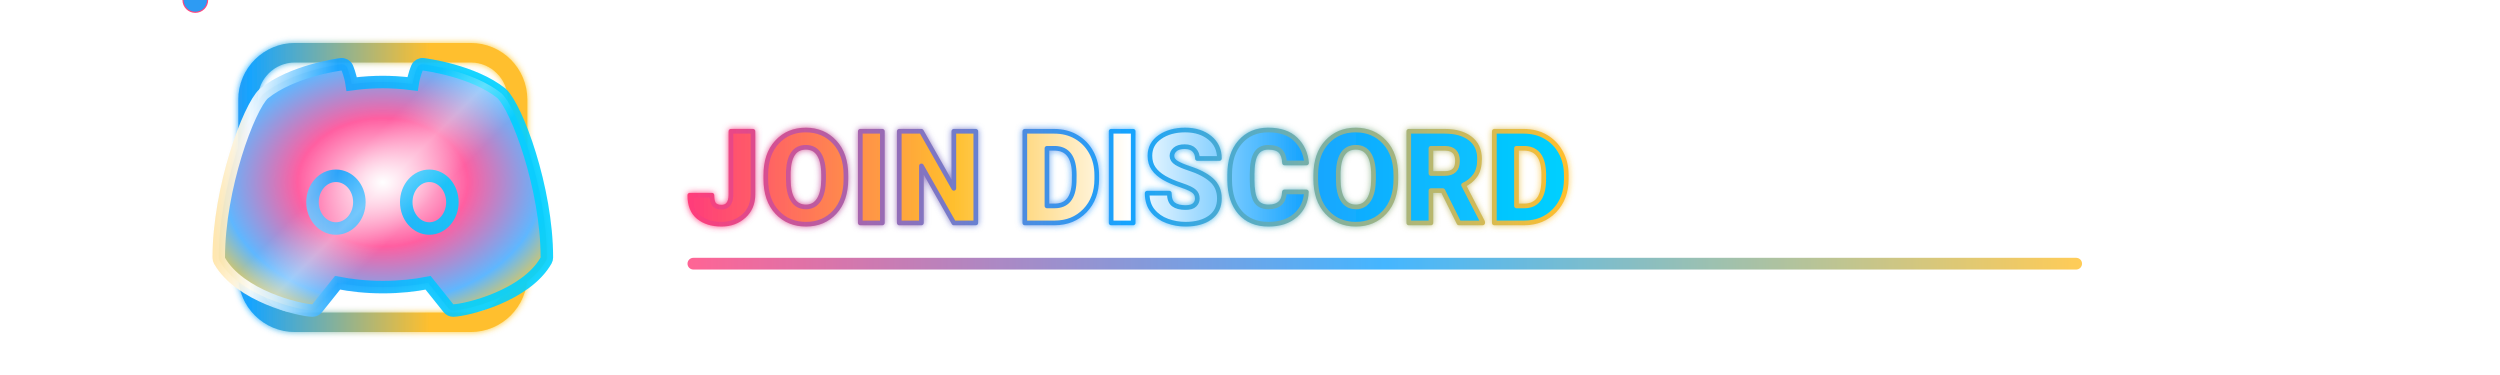
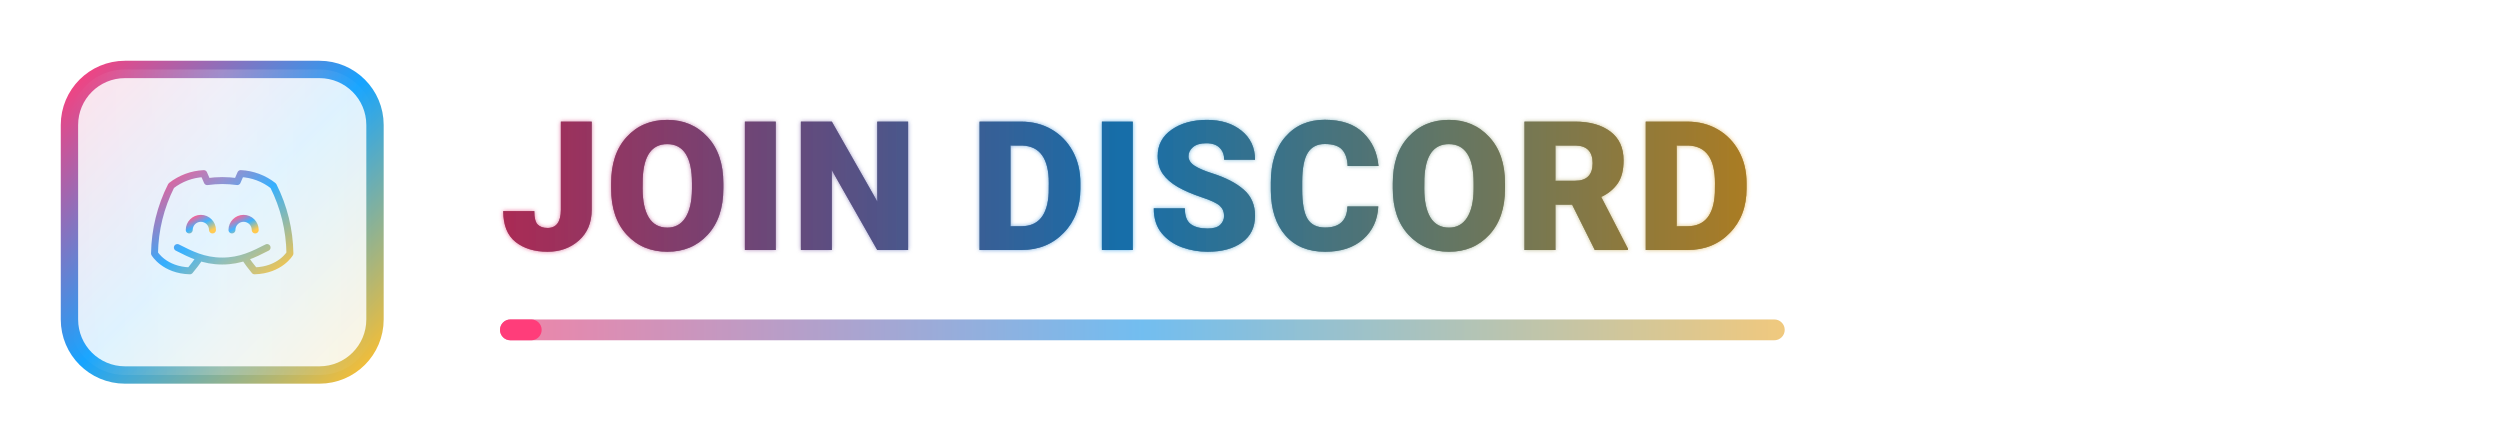
- <svg xmlns="http://www.w3.org/2000/svg" xmlns:xlink="http://www.w3.org/1999/xlink" width="320" height="48" viewBox="0 0 360 64" style="vertical-align: middle;">
+ <svg xmlns="http://www.w3.org/2000/svg" width="360" height="64" viewBox="0 0 360 64">
  <defs>
-     <linearGradient id="brandGrad-d" x1="0%" y1="0%" x2="100%" y2="0%">
+     <linearGradient id="iconGrad" x1="0%" y1="0%" x2="100%" y2="100%">
      <stop offset="0%" stop-color="#ff3d7a" />
      <stop offset="50%" stop-color="#16a4ff" />
      <stop offset="100%" stop-color="#ffbf2d" />
-       <animate attributeName="gradientTransform" values="translate(0,0);translate(0.7,0);translate(0,0)" dur="14s" repeatCount="indefinite" />
    </linearGradient>
-     <radialGradient id="holoCore-d" cx="50%" cy="48%" r="65%">
-       <stop offset="0%" stop-color="#ffffff" />
-       <stop offset="40%" stop-color="#ff5fa1">
-         <animate attributeName="stop-color" values="#ff5fa1;#ff2a77;#ff9fd0;#ff5fa1" dur="10s" repeatCount="indefinite" />
-       </stop>
-       <stop offset="75%" stop-color="#5fb7ff">
-         <animate attributeName="stop-color" values="#5fb7ff;#1e7aff;#00d0ff;#5fb7ff" dur="10s" begin="0.6s" repeatCount="indefinite" />
-       </stop>
-       <stop offset="96%" stop-color="#ffcc33">
-         <animate attributeName="stop-color" values="#ffcc33;#ff9a00;#ffef66;#ffcc33" dur="10s" begin="1.2s" repeatCount="indefinite" />
-       </stop>
-       <stop offset="100%" stop-color="#000000" />
-     </radialGradient>
-     <linearGradient id="collabGrad-d" x1="0%" y1="0%" x2="100%" y2="0%">
-       <stop offset="0%" stop-color="#ff3d7a" />
-       <stop offset="30%" stop-color="#ffbf2d" />
-       <stop offset="50%" stop-color="#ffffff" />
-       <stop offset="70%" stop-color="#16a4ff" />
-       <stop offset="100%" stop-color="#00d0ff" />
-       <animate attributeName="gradientTransform" values="translate(-.4,0);translate(.4,0);translate(-.4,0)" dur="8s" repeatCount="indefinite" />
+     <linearGradient id="textGrad" x1="0%" y1="0%" x2="100%" y2="0%">
+       <stop offset="0%" stop-color="#e6326d" />
+       <stop offset="50%" stop-color="#1492e6" />
+       <stop offset="100%" stop-color="#e6a528" />
    </linearGradient>
-     <filter id="softGlow-d" x="-30%" y="-30%" width="160%" height="160%">
-       <feGaussianBlur in="SourceGraphic" stdDeviation="0.55" />
-       <feColorMatrix type="matrix" values="1.12 0 0 0 0  0 1.12 0 0 0  0 0 1.12 0 0  0 0 0 1 0" />
+     <filter id="subtleGlow">
+       <feGaussianBlur in="SourceGraphic" stdDeviation="0.3" />
      <feMerge>
        <feMergeNode />
        <feMergeNode in="SourceGraphic" />
      </feMerge>
    </filter>
-     <linearGradient id="sheenGrad-d" x1="0" y1="0" x2="64" y2="64" gradientUnits="userSpaceOnUse">
-       <stop offset="42%" stop-color="#ffffff" stop-opacity="0" />
-       <stop offset="50%" stop-color="#ffffff" stop-opacity="0.35" />
-       <stop offset="58%" stop-color="#ffffff" stop-opacity="0" />
+     <linearGradient id="shimmer" x1="0%" y1="0%" x2="100%" y2="0%">
+       <stop offset="0%" stop-color="#ffffff" stop-opacity="0" />
+       <stop offset="50%" stop-color="#ffffff" stop-opacity="0.2" />
+       <stop offset="100%" stop-color="#ffffff" stop-opacity="0" />
+       <animateTransform attributeName="gradientTransform" type="translate" values="-1 0;1 0;-1 0" dur="8s" repeatCount="indefinite" />
    </linearGradient>
-     <path id="discordPath-d" d="M52.263,15.938c-4.816-3.871-13.024-4.925-13.372-4.968c-0.437-0.057-0.855,0.182-1.035,0.583c-0.025,0.055-0.543,1.23-0.778,2.782C35.086,14.073,33.313,14,31.983,14c-1.373,0-3.216,0.076-5.289,0.36c-0.233-1.564-0.757-2.753-0.782-2.808c-0.18-0.401-0.598-0.636-1.039-0.583c-0.337,0.043-8.322,1.099-13.188,5.013C9.122,18.35,4,32.125,4,44c0,0.173,0.045,0.344,0.131,0.495c3.427,6.02,13.558,8.432,15.837,8.505c0.011,0,0.021,0,0.032,0c0.303,0,0.591-0.138,0.781-0.375l3.495-4.368C26.519,48.703,29.098,49,32.024,49c2.911,0,5.474-0.294,7.706-0.737l3.49,4.362C43.409,52.862,43.697,53,44,53c0.011,0,0.021,0,0.032,0c2.274-0.073,12.39-2.495,15.835-8.547c0.086-0.15,0.131-0.321,0.131-0.495C59.999,32.105,54.877,18.349,52.263,15.938z M24 30A4 4.5 0 1 0 24 39A4 4.5 0 1 0 24 30Z M39.938 30A3.938 4.5 0 1 0 39.938 39A3.938 4.5 0 1 0 39.938 30Z" />
-     <clipPath id="dClip-d">
-       <use xlink:href="#discordPath-d" />
-     </clipPath>
-     <path id="uline-d" d="M84,44 H322" fill="none" />
-     <clipPath id="textClip-d" clipPathUnits="userSpaceOnUse">
-       <text x="84" y="32" font-family="system-ui,-apple-system,Segoe UI,Roboto,Arial,sans-serif" font-size="22" font-weight="900" letter-spacing=".25" dominant-baseline="middle">JOIN DISCORD</text>
-     </clipPath>
-     <style>*{vector-effect:non-scaling-stroke}</style>
  </defs>
-   <g>
-     <rect x="9" y="9" width="46" height="46" rx="8" fill="none" stroke="url(#brandGrad-d)" stroke-width="2.5" stroke-linecap="round" filter="url(#softGlow-d)">
-       <animate attributeName="stroke-dasharray" values="0 200;26 200;0 200" dur="6s" repeatCount="indefinite" />
-       <animate attributeName="stroke-dashoffset" values="0;-140;0" dur="6s" repeatCount="indefinite" />
-       <animate attributeName="opacity" values="0.85;1;0.85" dur="6s" repeatCount="indefinite" />
-     </rect>
-     <use xlink:href="#discordPath-d" fill="url(#holoCore-d)" filter="url(#softGlow-d)">
-       <animate attributeName="opacity" values="1;0.96;1" dur="3s" repeatCount="indefinite" />
-     </use>
-     <use xlink:href="#discordPath-d" fill="none" stroke="url(#collabGrad-d)" stroke-width="1.6" opacity="0.9" />
-     <g clip-path="url(#dClip-d)">
-       <rect x="-96" y="-16" width="160" height="96" fill="url(#sheenGrad-d)">
-         <animate attributeName="x" values="-96;64;-96" dur="5.8s" repeatCount="indefinite" />
-       </rect>
+   <g id="icon">
+     <rect x="10" y="10" width="44" height="44" rx="8" fill="url(#iconGrad)" opacity="0.15" />
+     <rect x="10" y="10" width="44" height="44" rx="8" fill="none" stroke="url(#iconGrad)" stroke-width="2.5" stroke-linecap="round" />
+     <g transform="translate(32, 32) scale(0.5) translate(-24, -24)">
+       <path d="m17.59,34.173c-.89,1.307-1.894,2.615-2.91,3.827-7.38-.21-10.18-5-10.18-5,.105-6.787,1.75-13.461,4.81-19.52,2.69-2.105,5.968-3.321,9.38-3.48l1,2.31c1.428-.198,2.868-.302,4.31-.31,1.448.005,2.895.105,4.33.3l1-2.31c3.415.168,6.694,1.395,9.38,3.51,3.051,6.054,4.688,12.721,4.79,19.5,0,0-2.8,4.79-10.18,5-1.017-1.221-1.971-2.493-2.86-3.81m6.46-2.9c-3.84,1.945-7.556,3.89-12.92,3.89s-9.08-1.945-12.92-3.89" fill="none" stroke="url(#iconGrad)" stroke-width="2" stroke-linecap="round" stroke-linejoin="round" />
+       <path d="m14.497,26.23c0-1.85,1.5-3.35,3.35-3.35s3.35,1.5,3.35,3.35" fill="none" stroke="url(#iconGrad)" stroke-width="2" stroke-linecap="round" stroke-linejoin="round" />
+       <path d="m26.803,26.23c0-1.85,1.5-3.35,3.35-3.35s3.35,1.5,3.35,3.35" fill="none" stroke="url(#iconGrad)" stroke-width="2" stroke-linecap="round" stroke-linejoin="round" />
    </g>
+     <rect x="10" y="10" width="44" height="44" rx="8" fill="url(#shimmer)" pointer-events="none" />
  </g>
-   <g filter="url(#softGlow-d)">
-     <text x="84" y="32" font-family="system-ui,-apple-system,Segoe UI,Roboto,Arial,sans-serif" font-size="22" font-weight="900" letter-spacing=".25" fill="url(#collabGrad-d)" dominant-baseline="middle">
-       JOIN DISCORD
-       <animate attributeName="opacity" values="1;0.96;1" dur="4.5s" repeatCount="indefinite" />
-     </text>
-     <text x="84" y="32" font-family="system-ui,-apple-system,Segoe UI,Roboto,Arial,sans-serif" font-size="22" font-weight="900" letter-spacing=".25" fill="none" stroke="url(#brandGrad-d)" stroke-width="0.8" stroke-linejoin="round" dominant-baseline="middle">JOIN DISCORD</text>
-     <g clip-path="url(#textClip-d)">
-       <rect x="-240" y="-16" width="280" height="96" fill="url(#sheenGrad-d)">
-         <animate attributeName="x" values="-240;160;-240" dur="4s" repeatCount="indefinite" />
-       </rect>
-     </g>
-   </g>
-   <g>
-     <rect x="84" y="44" width="238" height="2" rx="1" fill="url(#brandGrad-d)" opacity="0.8">
-       <animate attributeName="opacity" values="0.8;0.6;0.8" dur="7s" repeatCount="indefinite" />
-     </rect>
-     <circle r="2.2" fill="#ff3d7a" opacity="0.95">
-       <animateMotion dur="3.4s" repeatCount="indefinite">
-         <mpath xlink:href="#uline-d" />
-       </animateMotion>
-       <animate attributeName="r" values="2.2;3;2.2" dur="1.1s" repeatCount="indefinite" />
-     </circle>
-     <circle r="2" fill="#16a4ff" opacity="0.9">
-       <animateMotion dur="3.4s" begin="0.5s" repeatCount="indefinite">
-         <mpath xlink:href="#uline-d" />
-       </animateMotion>
-       <animate attributeName="r" values="2;2.8;2" dur="1.1s" repeatCount="indefinite" />
-     </circle>
-   </g>
+   <text x="72" y="36" font-family="system-ui, -apple-system, 'Segoe UI', Roboto, Arial, sans-serif" font-size="26" font-weight="800" letter-spacing="0.5" fill="#1a1a1a">
+     JOIN DISCORD
+   </text>
+   <text x="72" y="36" font-family="system-ui, -apple-system, 'Segoe UI', Roboto, Arial, sans-serif" font-size="26" font-weight="800" letter-spacing="0.5" fill="url(#textGrad)" opacity="0.7" filter="url(#subtleGlow)">
+     JOIN DISCORD
+   </text>
+   <rect x="72" y="46" width="185" height="3" rx="1.5" fill="url(#textGrad)" opacity="0.6">
+     <animate attributeName="width" values="0;185;185" dur="2s" fill="freeze" />
+   </rect>
+   <rect x="72" y="46" width="6" height="3" rx="1.5" fill="#ff3d7a">
+     <animate attributeName="x" values="72;251;72" dur="6s" repeatCount="indefinite" />
+     <animate attributeName="opacity" values="1;0.6;1" dur="2s" repeatCount="indefinite" />
+   </rect>
</svg>
